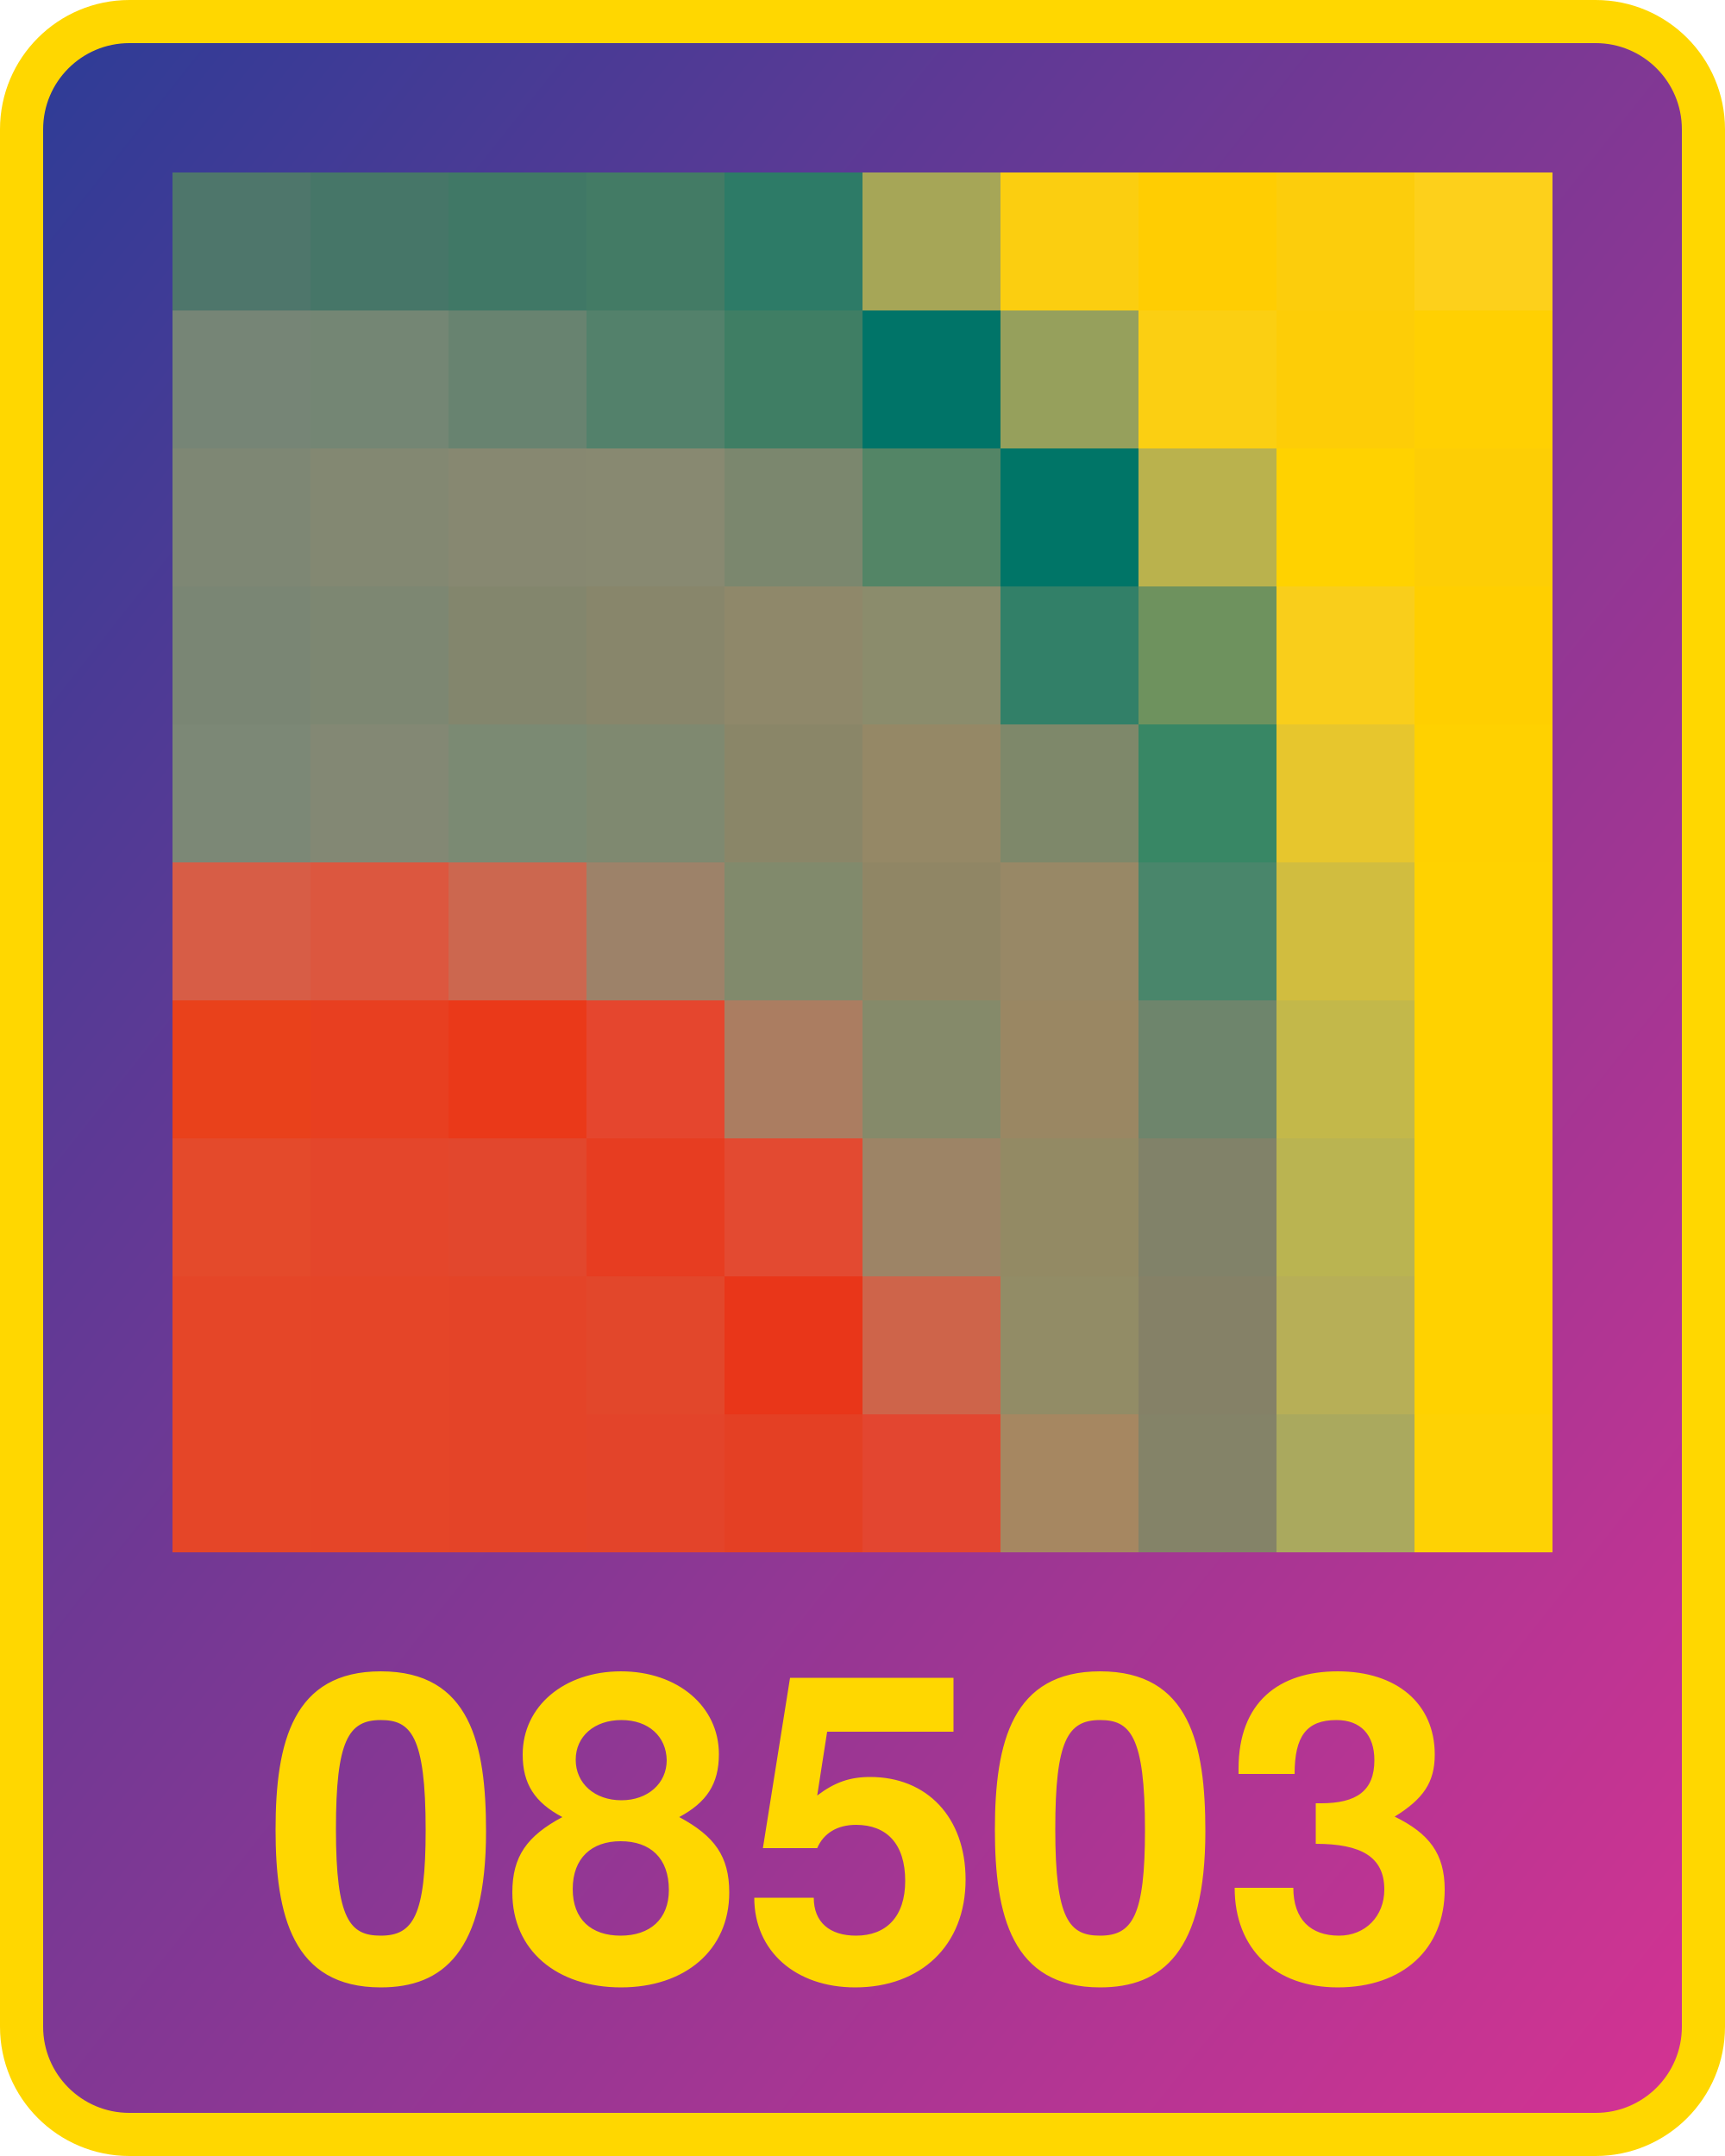
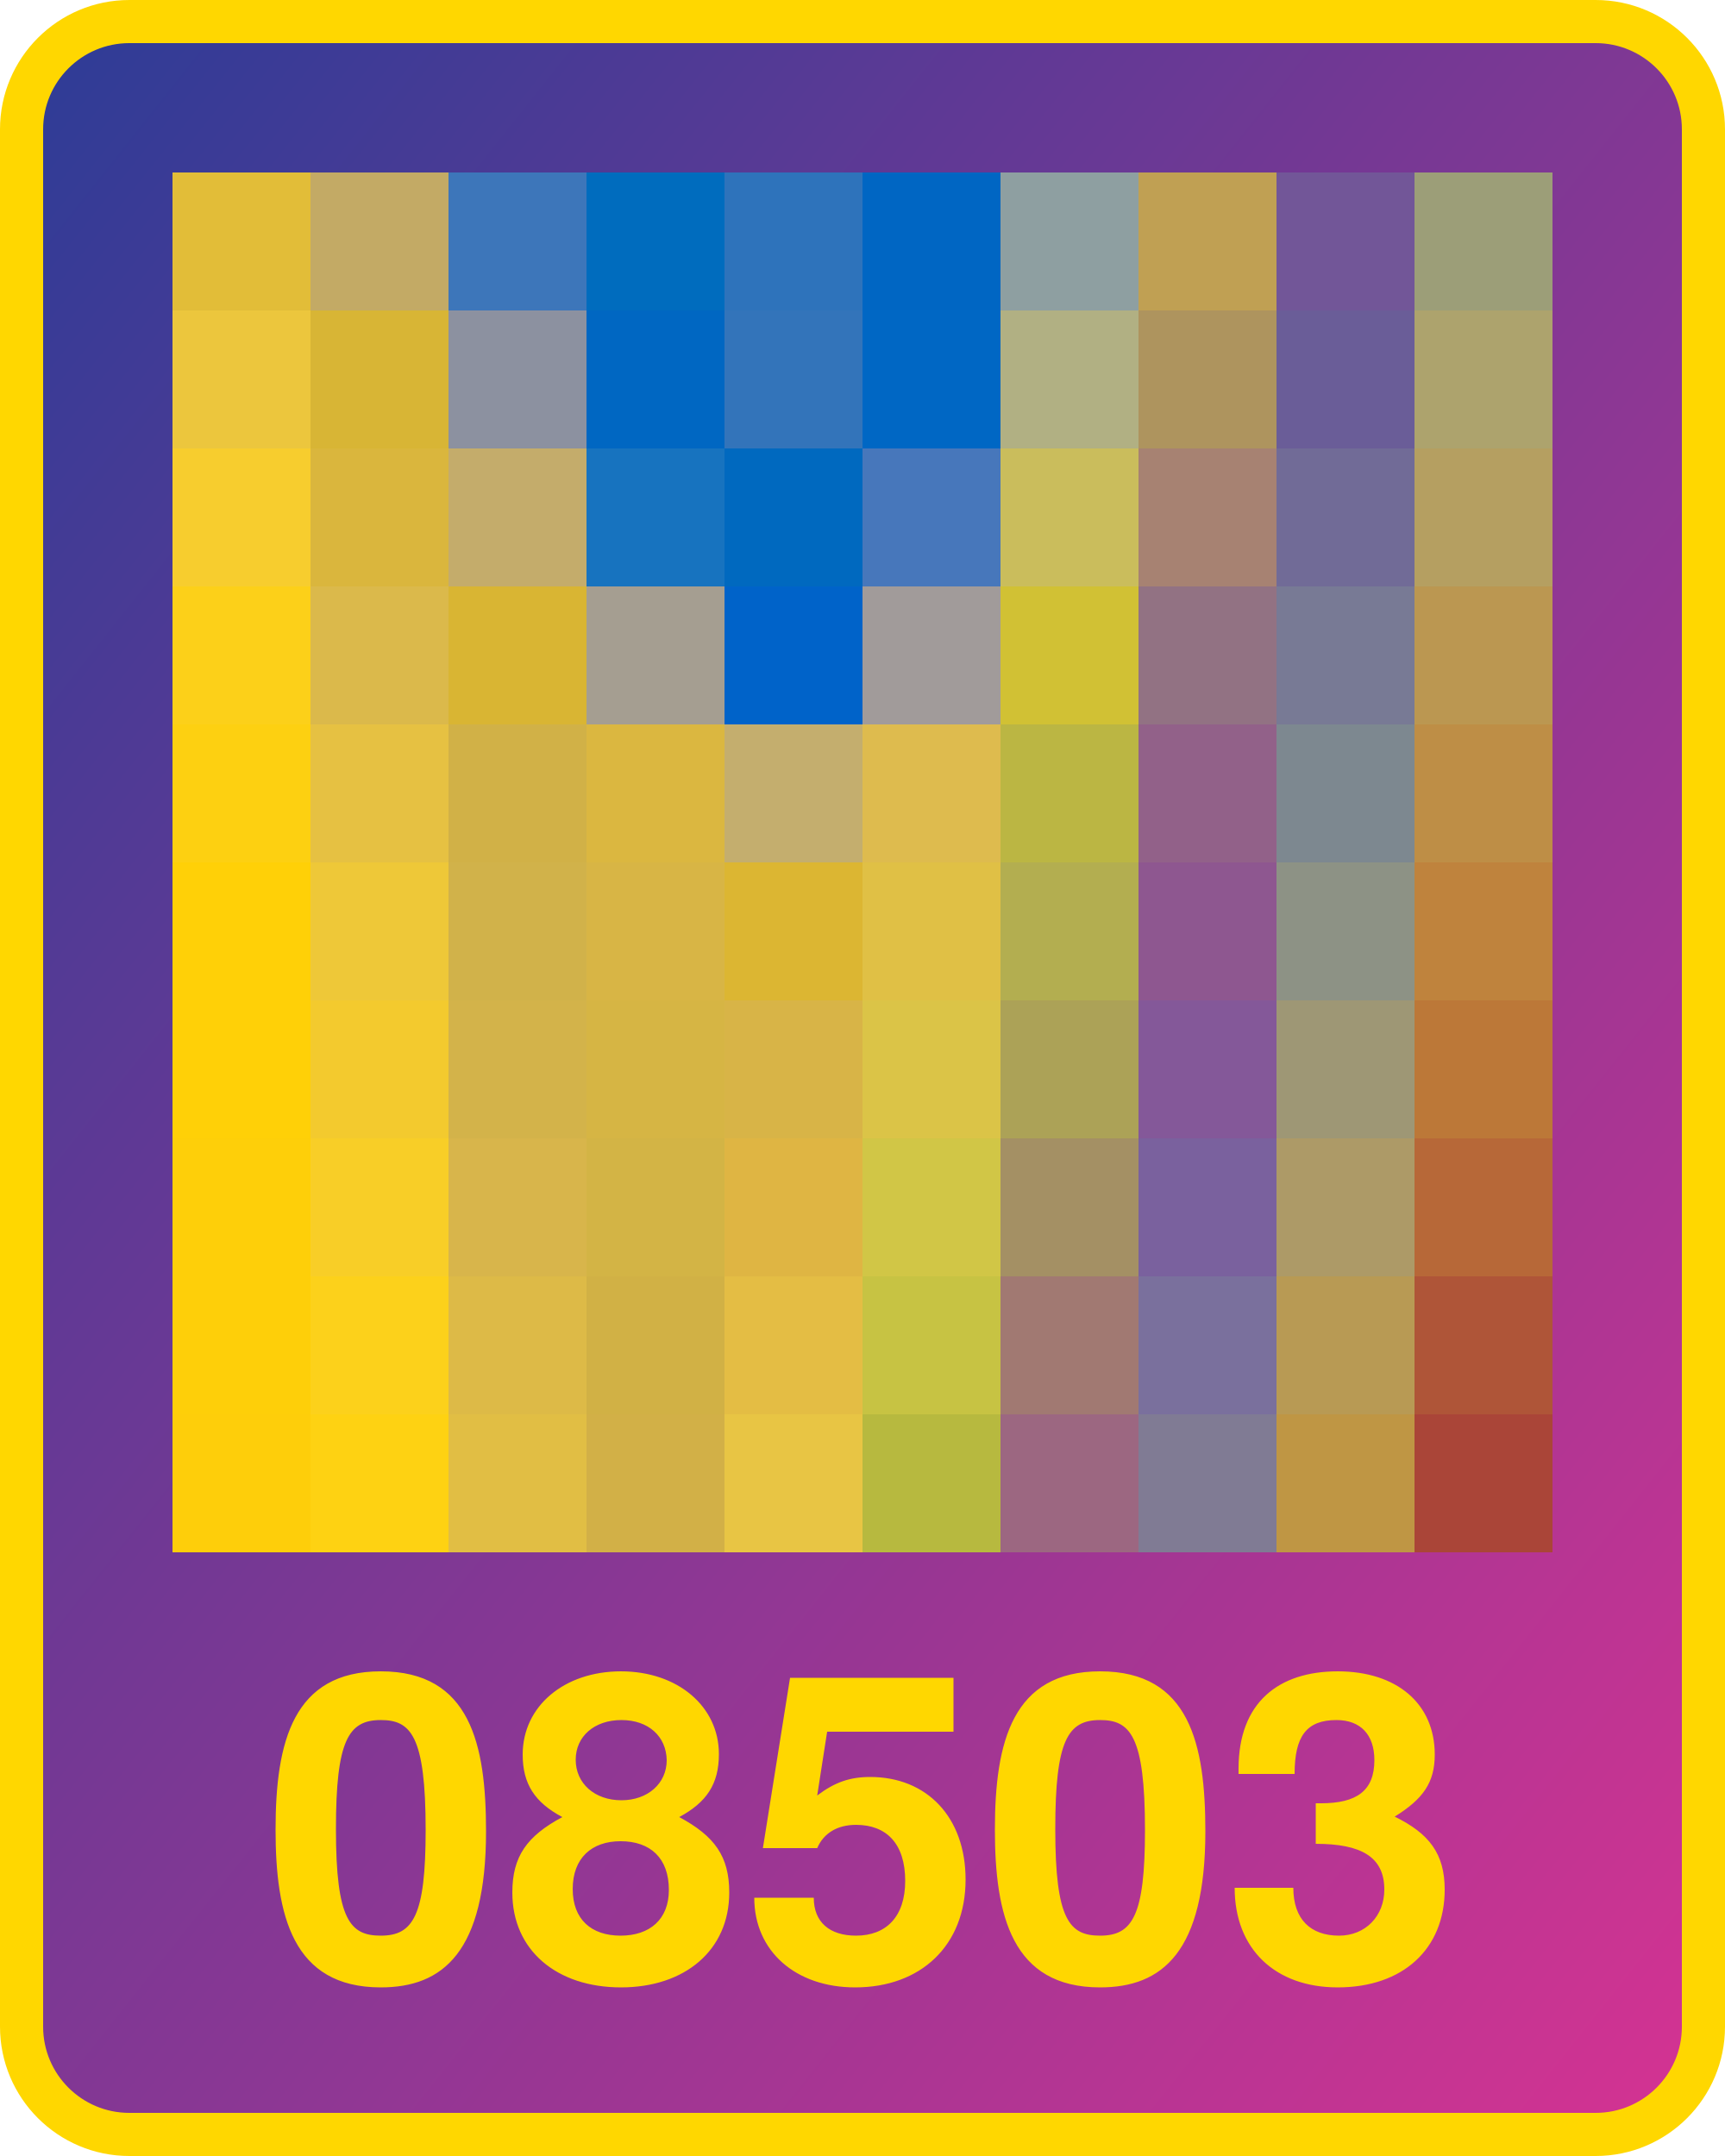
<svg xmlns="http://www.w3.org/2000/svg" width="800" height="1000">
  <defs>
    <linearGradient id="g" x1="0" x2="1" y1="0" y2="1">
      <stop offset="0%" stop-color="#2d3c96" />
      <stop offset="100%" stop-color="#d53392" />
    </linearGradient>
  </defs>
  <rect x="10" y="10" width="780" height="980" fill="url(#g)" rx="50" ry="50" stroke="gold" stroke-width="20" />
  <text x="400" y="920" width="780" text-anchor="middle" style="font:bold 200px 'Helvetica Neue';fill:gold">08503</text>
  <g transform="translate(80 80) scale(64)">
-     <rect x="0" y="0" width="1" height="1" fill="#4e766b" />
-     <rect x="0" y="1" width="1" height="1" fill="#768576" />
-     <rect x="0" y="2" width="1" height="1" fill="#7e8774" />
-     <rect x="0" y="3" width="1" height="1" fill="#7a8674" />
-     <rect x="0" y="4" width="1" height="1" fill="#7c8876" />
-     <rect x="0" y="5" width="1" height="1" fill="#d75d46" />
-     <rect x="0" y="6" width="1" height="1" fill="#e9411b" />
-     <rect x="0" y="7" width="1" height="1" fill="#e44a2b" />
-     <rect x="0" y="8" width="1" height="1" fill="#e54628" />
-     <rect x="0" y="9" width="1" height="1" fill="#e54628" />
-     <rect x="1" y="0" width="1" height="1" fill="#467668" />
-     <rect x="1" y="1" width="1" height="1" fill="#748674" />
-     <rect x="1" y="2" width="1" height="1" fill="#838872" />
-     <rect x="1" y="3" width="1" height="1" fill="#7d8772" />
-     <rect x="1" y="4" width="1" height="1" fill="#838874" />
-     <rect x="1" y="5" width="1" height="1" fill="#dc573f" />
-     <rect x="1" y="6" width="1" height="1" fill="#e83f20" />
-     <rect x="1" y="7" width="1" height="1" fill="#e4462b" />
-     <rect x="1" y="8" width="1" height="1" fill="#e54528" />
-     <rect x="1" y="9" width="1" height="1" fill="#e54528" />
-     <rect x="2" y="0" width="1" height="1" fill="#407866" />
-     <rect x="2" y="1" width="1" height="1" fill="#688370" />
-     <rect x="2" y="2" width="1" height="1" fill="#878871" />
-     <rect x="2" y="3" width="1" height="1" fill="#83866d" />
-     <rect x="2" y="4" width="1" height="1" fill="#7b8a73" />
-     <rect x="2" y="5" width="1" height="1" fill="#cc674f" />
-     <rect x="2" y="6" width="1" height="1" fill="#ea3919" />
-     <rect x="2" y="7" width="1" height="1" fill="#e2472d" />
-     <rect x="2" y="8" width="1" height="1" fill="#e44428" />
-     <rect x="2" y="9" width="1" height="1" fill="#e44428" />
-     <rect x="3" y="0" width="1" height="1" fill="#437b65" />
-     <rect x="3" y="1" width="1" height="1" fill="#53816b" />
-     <rect x="3" y="2" width="1" height="1" fill="#888971" />
-     <rect x="3" y="3" width="1" height="1" fill="#88866b" />
-     <rect x="3" y="4" width="1" height="1" fill="#7f8970" />
-     <rect x="3" y="5" width="1" height="1" fill="#9d8269" />
-     <rect x="3" y="6" width="1" height="1" fill="#e5462e" />
-     <rect x="3" y="7" width="1" height="1" fill="#e73d21" />
-     <rect x="3" y="8" width="1" height="1" fill="#e2472b" />
-     <rect x="3" y="9" width="1" height="1" fill="#e3442a" />
-     <rect x="4" y="0" width="1" height="1" fill="#2d7b67" />
-     <rect x="4" y="1" width="1" height="1" fill="#3f7e64" />
-     <rect x="4" y="2" width="1" height="1" fill="#7b876e" />
-     <rect x="4" y="3" width="1" height="1" fill="#8f886a" />
-     <rect x="4" y="4" width="1" height="1" fill="#8a8668" />
-     <rect x="4" y="5" width="1" height="1" fill="#818a6c" />
-     <rect x="4" y="6" width="1" height="1" fill="#ab7d61" />
-     <rect x="4" y="7" width="1" height="1" fill="#e34a31" />
-     <rect x="4" y="8" width="1" height="1" fill="#e93619" />
-     <rect x="4" y="9" width="1" height="1" fill="#e44024" />
-     <rect x="5" y="0" width="1" height="1" fill="#a6a657" />
-     <rect x="5" y="1" width="1" height="1" fill="#007468" />
-     <rect x="5" y="2" width="1" height="1" fill="#538566" />
-     <rect x="5" y="3" width="1" height="1" fill="#8b8c6c" />
-     <rect x="5" y="4" width="1" height="1" fill="#958866" />
-     <rect x="5" y="5" width="1" height="1" fill="#908665" />
-     <rect x="5" y="6" width="1" height="1" fill="#858a6a" />
-     <rect x="5" y="7" width="1" height="1" fill="#9d8466" />
-     <rect x="5" y="8" width="1" height="1" fill="#ce644a" />
-     <rect x="5" y="9" width="1" height="1" fill="#e34630" />
-     <rect x="6" y="0" width="1" height="1" fill="#fbce10" />
-     <rect x="6" y="1" width="1" height="1" fill="#96a05c" />
-     <rect x="6" y="2" width="1" height="1" fill="#007567" />
-     <rect x="6" y="3" width="1" height="1" fill="#328068" />
-     <rect x="6" y="4" width="1" height="1" fill="#7e886a" />
-     <rect x="6" y="5" width="1" height="1" fill="#988866" />
-     <rect x="6" y="6" width="1" height="1" fill="#9a8763" />
-     <rect x="6" y="7" width="1" height="1" fill="#938a64" />
-     <rect x="6" y="8" width="1" height="1" fill="#928c66" />
-     <rect x="6" y="9" width="1" height="1" fill="#a68761" />
-     <rect x="7" y="0" width="1" height="1" fill="#ffcd02" />
-     <rect x="7" y="1" width="1" height="1" fill="#fbcf12" />
-     <rect x="7" y="2" width="1" height="1" fill="#bab24d" />
-     <rect x="7" y="3" width="1" height="1" fill="#6e925e" />
-     <rect x="7" y="4" width="1" height="1" fill="#388765" />
-     <rect x="7" y="5" width="1" height="1" fill="#49866b" />
-     <rect x="7" y="6" width="1" height="1" fill="#6e856c" />
-     <rect x="7" y="7" width="1" height="1" fill="#818269" />
-     <rect x="7" y="8" width="1" height="1" fill="#858167" />
-     <rect x="7" y="9" width="1" height="1" fill="#848368" />
-     <rect x="8" y="0" width="1" height="1" fill="#fccd0c" />
-     <rect x="8" y="1" width="1" height="1" fill="#fdcd07" />
-     <rect x="8" y="2" width="1" height="1" fill="#ffd200" />
-     <rect x="8" y="3" width="1" height="1" fill="#f9ce1b" />
-     <rect x="8" y="4" width="1" height="1" fill="#e7c62d" />
-     <rect x="8" y="5" width="1" height="1" fill="#d1bd3f" />
-     <rect x="8" y="6" width="1" height="1" fill="#c3b84a" />
-     <rect x="8" y="7" width="1" height="1" fill="#bab451" />
-     <rect x="8" y="8" width="1" height="1" fill="#b7af57" />
-     <rect x="8" y="9" width="1" height="1" fill="#aaa95e" />
-     <rect x="9" y="0" width="1" height="1" fill="#fdd01b" />
-     <rect x="9" y="1" width="1" height="1" fill="#ffd002" />
-     <rect x="9" y="2" width="1" height="1" fill="#fdce05" />
-     <rect x="9" y="3" width="1" height="1" fill="#ffcf00" />
-     <rect x="9" y="4" width="1" height="1" fill="#ffd100" />
-     <rect x="9" y="5" width="1" height="1" fill="#ffd200" />
-     <rect x="9" y="6" width="1" height="1" fill="#ffd200" />
-     <rect x="9" y="7" width="1" height="1" fill="#ffd200" />
-     <rect x="9" y="8" width="1" height="1" fill="#ffd200" />
-     <rect x="9" y="9" width="1" height="1" fill="#fed204" />
+     <rect x="0" y="0" width="1" height="1" fill="#e2bd38" />
+     <rect x="0" y="1" width="1" height="1" fill="#ecc63d" />
+     <rect x="0" y="2" width="1" height="1" fill="#f7cd2e" />
+     <rect x="0" y="3" width="1" height="1" fill="#fcd019" />
+     <rect x="0" y="4" width="1" height="1" fill="#fdd011" />
+     <rect x="0" y="5" width="1" height="1" fill="#ffd007" />
+     <rect x="0" y="6" width="1" height="1" fill="#ffd007" />
+     <rect x="0" y="7" width="1" height="1" fill="#fecf09" />
+     <rect x="0" y="8" width="1" height="1" fill="#fecf09" />
+     <rect x="0" y="9" width="1" height="1" fill="#fece0a" />
+     <rect x="1" y="0" width="1" height="1" fill="#c3aa65" />
+     <rect x="1" y="1" width="1" height="1" fill="#d8b535" />
+     <rect x="1" y="2" width="1" height="1" fill="#dab63d" />
+     <rect x="1" y="3" width="1" height="1" fill="#dbb94b" />
+     <rect x="1" y="4" width="1" height="1" fill="#e6c142" />
+     <rect x="1" y="5" width="1" height="1" fill="#eec838" />
+     <rect x="1" y="6" width="1" height="1" fill="#f3ca2e" />
+     <rect x="1" y="7" width="1" height="1" fill="#f8ce27" />
+     <rect x="1" y="8" width="1" height="1" fill="#fcd11b" />
+     <rect x="1" y="9" width="1" height="1" fill="#fed212" />
+     <rect x="2" y="0" width="1" height="1" fill="#3d76ba" />
+     <rect x="2" y="1" width="1" height="1" fill="#8c91a0" />
+     <rect x="2" y="2" width="1" height="1" fill="#c4ac6b" />
+     <rect x="2" y="3" width="1" height="1" fill="#d9b533" />
+     <rect x="2" y="4" width="1" height="1" fill="#d1b147" />
+     <rect x="2" y="5" width="1" height="1" fill="#d1b24a" />
+     <rect x="2" y="6" width="1" height="1" fill="#d3b34a" />
+     <rect x="2" y="7" width="1" height="1" fill="#d8b54b" />
+     <rect x="2" y="8" width="1" height="1" fill="#ddba47" />
+     <rect x="2" y="9" width="1" height="1" fill="#e1be44" />
+     <rect x="3" y="0" width="1" height="1" fill="#006cbe" />
+     <rect x="3" y="1" width="1" height="1" fill="#0067c2" />
+     <rect x="3" y="2" width="1" height="1" fill="#1773bf" />
+     <rect x="3" y="3" width="1" height="1" fill="#a59e91" />
+     <rect x="3" y="4" width="1" height="1" fill="#dbb740" />
+     <rect x="3" y="5" width="1" height="1" fill="#d8b545" />
+     <rect x="3" y="6" width="1" height="1" fill="#d6b544" />
+     <rect x="3" y="7" width="1" height="1" fill="#d3b445" />
+     <rect x="3" y="8" width="1" height="1" fill="#d1b145" />
+     <rect x="3" y="9" width="1" height="1" fill="#d2b047" />
+     <rect x="4" y="0" width="1" height="1" fill="#2e73bb" />
+     <rect x="4" y="1" width="1" height="1" fill="#3374ba" />
+     <rect x="4" y="2" width="1" height="1" fill="#0069bf" />
+     <rect x="4" y="3" width="1" height="1" fill="#0063c9" />
+     <rect x="4" y="4" width="1" height="1" fill="#c4ae6e" />
+     <rect x="4" y="5" width="1" height="1" fill="#dcb632" />
+     <rect x="4" y="6" width="1" height="1" fill="#d8b447" />
+     <rect x="4" y="7" width="1" height="1" fill="#dfb543" />
+     <rect x="4" y="8" width="1" height="1" fill="#e4bd44" />
+     <rect x="4" y="9" width="1" height="1" fill="#e8c544" />
+     <rect x="5" y="0" width="1" height="1" fill="#0066c3" />
+     <rect x="5" y="1" width="1" height="1" fill="#0067c4" />
+     <rect x="5" y="2" width="1" height="1" fill="#4777bb" />
+     <rect x="5" y="3" width="1" height="1" fill="#a19b9a" />
+     <rect x="5" y="4" width="1" height="1" fill="#debb4e" />
+     <rect x="5" y="5" width="1" height="1" fill="#e0c045" />
+     <rect x="5" y="6" width="1" height="1" fill="#dbc447" />
+     <rect x="5" y="7" width="1" height="1" fill="#d1c646" />
+     <rect x="5" y="8" width="1" height="1" fill="#c7c343" />
+     <rect x="5" y="9" width="1" height="1" fill="#b7b93f" />
+     <rect x="6" y="0" width="1" height="1" fill="#8e9fa1" />
+     <rect x="6" y="1" width="1" height="1" fill="#b1b083" />
+     <rect x="6" y="2" width="1" height="1" fill="#cabd5c" />
+     <rect x="6" y="3" width="1" height="1" fill="#d1c134" />
+     <rect x="6" y="4" width="1" height="1" fill="#bbb643" />
+     <rect x="6" y="5" width="1" height="1" fill="#b3ae50" />
+     <rect x="6" y="6" width="1" height="1" fill="#aca257" />
+     <rect x="6" y="7" width="1" height="1" fill="#a49064" />
+     <rect x="6" y="8" width="1" height="1" fill="#a17972" />
+     <rect x="6" y="9" width="1" height="1" fill="#9c6781" />
+     <rect x="7" y="0" width="1" height="1" fill="#c0a053" />
+     <rect x="7" y="1" width="1" height="1" fill="#ae945e" />
+     <rect x="7" y="2" width="1" height="1" fill="#a78272" />
+     <rect x="7" y="3" width="1" height="1" fill="#927283" />
+     <rect x="7" y="4" width="1" height="1" fill="#926189" />
+     <rect x="7" y="5" width="1" height="1" fill="#8e5790" />
+     <rect x="7" y="6" width="1" height="1" fill="#845899" />
+     <rect x="7" y="7" width="1" height="1" fill="#7a619e" />
+     <rect x="7" y="8" width="1" height="1" fill="#7a709d" />
+     <rect x="7" y="9" width="1" height="1" fill="#807b94" />
+     <rect x="8" y="0" width="1" height="1" fill="#725698" />
+     <rect x="8" y="1" width="1" height="1" fill="#6a5d98" />
+     <rect x="8" y="2" width="1" height="1" fill="#716b97" />
+     <rect x="8" y="3" width="1" height="1" fill="#787a95" />
+     <rect x="8" y="4" width="1" height="1" fill="#7d8890" />
+     <rect x="8" y="5" width="1" height="1" fill="#8d9285" />
+     <rect x="8" y="6" width="1" height="1" fill="#9e9775" />
+     <rect x="8" y="7" width="1" height="1" fill="#ad9a67" />
+     <rect x="8" y="8" width="1" height="1" fill="#b89a54" />
+     <rect x="8" y="9" width="1" height="1" fill="#bf9644" />
+     <rect x="9" y="0" width="1" height="1" fill="#9c9e78" />
+     <rect x="9" y="1" width="1" height="1" fill="#ada36d" />
+     <rect x="9" y="2" width="1" height="1" fill="#b59f61" />
+     <rect x="9" y="3" width="1" height="1" fill="#bb9751" />
+     <rect x="9" y="4" width="1" height="1" fill="#be8e46" />
+     <rect x="9" y="5" width="1" height="1" fill="#bf833d" />
+     <rect x="9" y="6" width="1" height="1" fill="#bc7838" />
+     <rect x="9" y="7" width="1" height="1" fill="#b76838" />
+     <rect x="9" y="8" width="1" height="1" fill="#af5538" />
+     <rect x="9" y="9" width="1" height="1" fill="#aa4538" />
  </g>
</svg>
